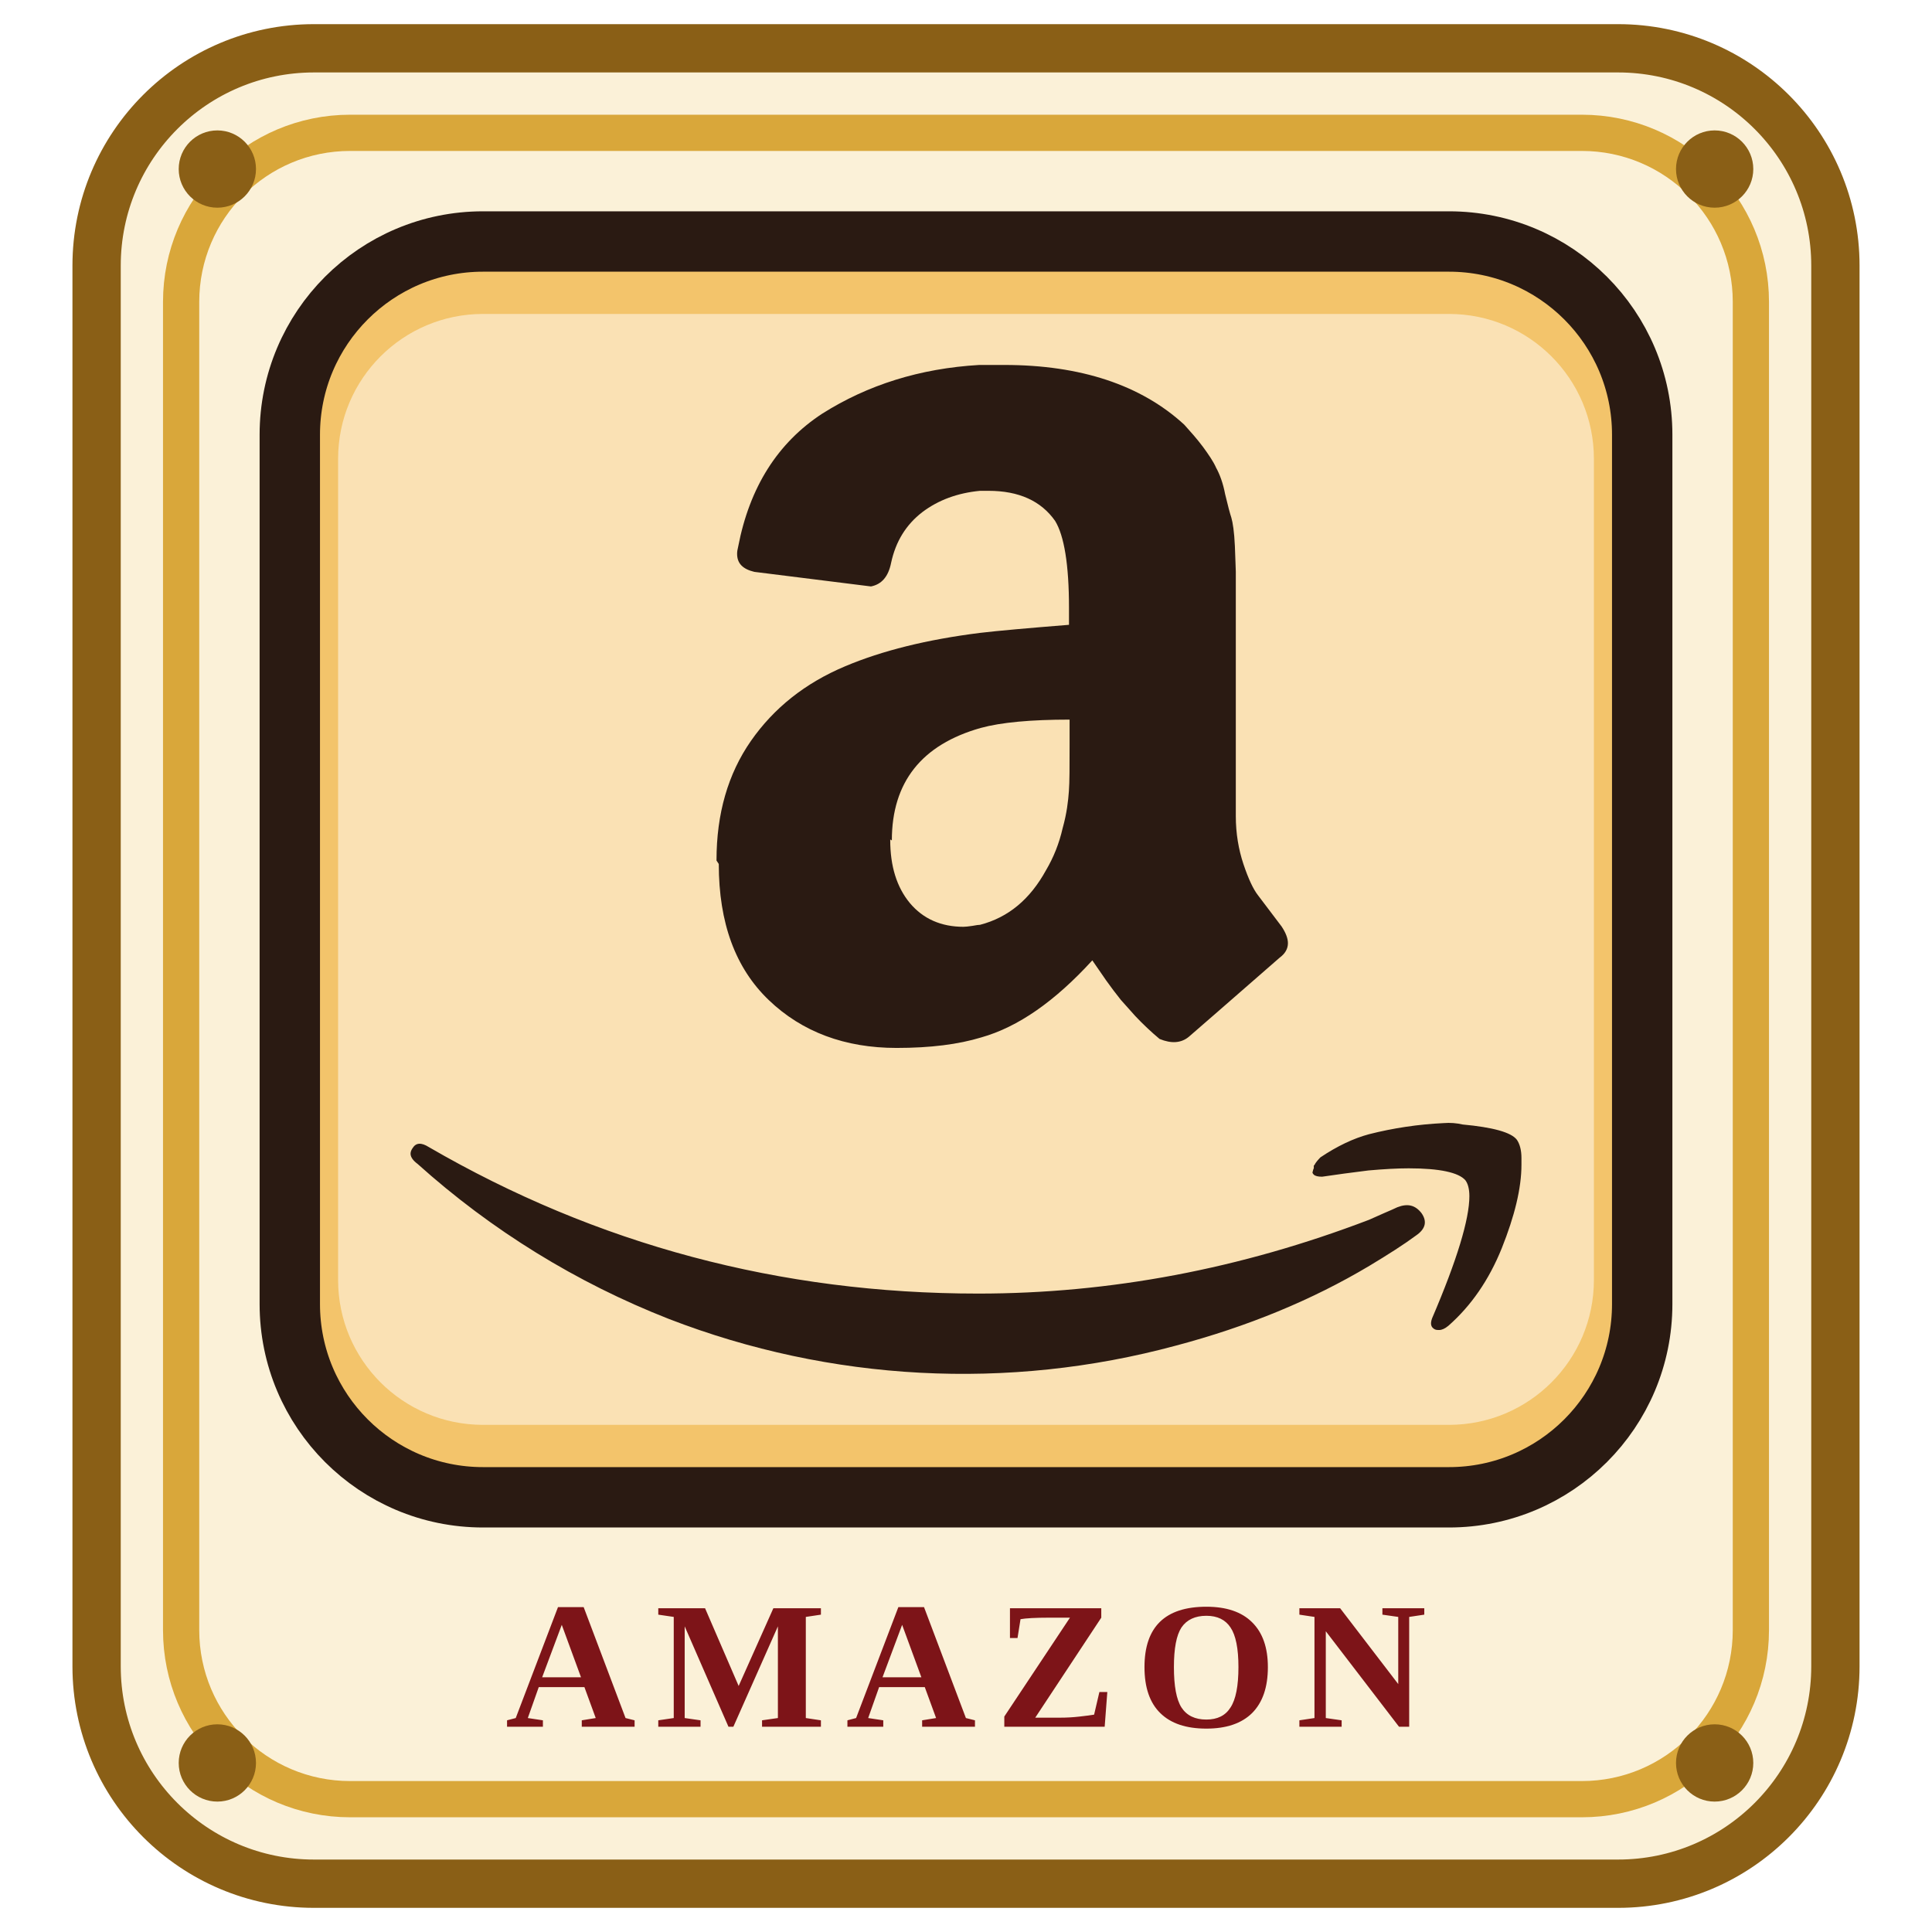
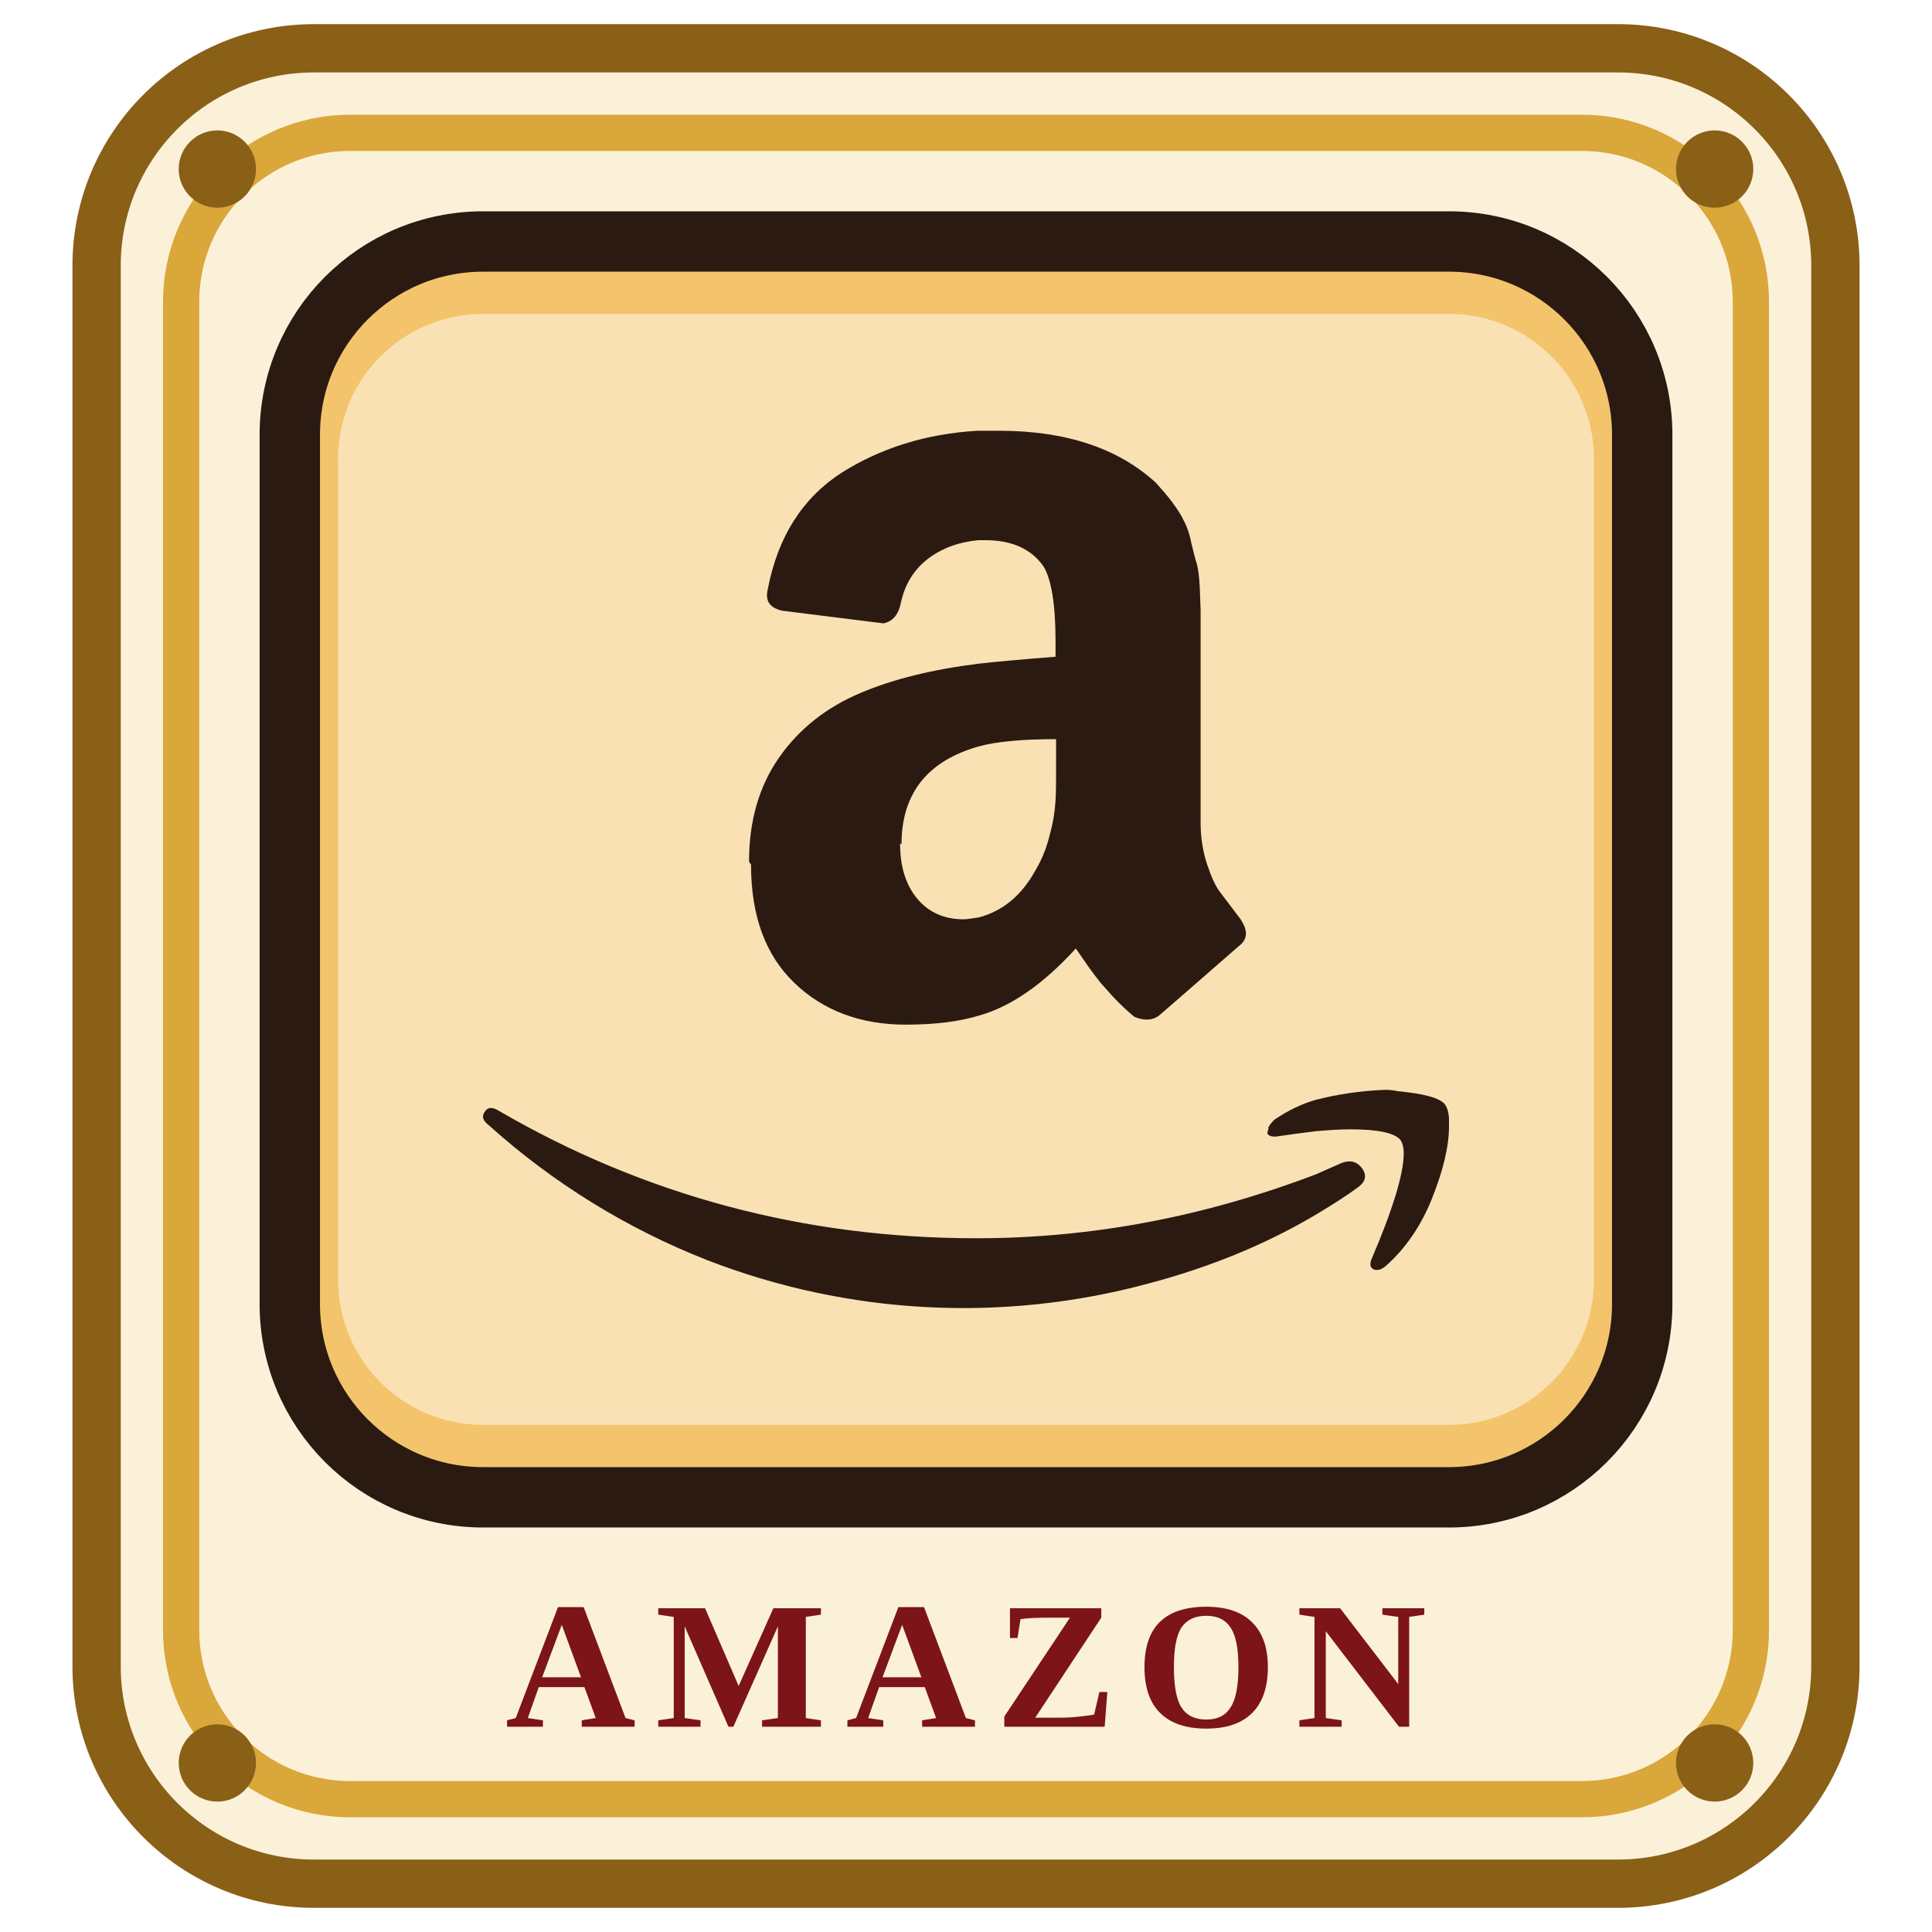
<svg xmlns="http://www.w3.org/2000/svg" viewBox="0 0 80 80">
  <rect x="4" y="2" width="72" height="76" rx="9" fill="#fbf1d8" stroke="#8a5f16" stroke-width="2" />
  <rect x="7.5" y="5.5" width="65" height="69" rx="7" fill="none" stroke="#d9a73a" stroke-width="1.5" />
  <rect x="12" y="10" width="56" height="52" rx="8" fill="#f3c46b" stroke="#2a1a12" stroke-width="2.5" />
  <rect x="14" y="13" width="52" height="46" rx="6" fill="#fffaf0" opacity=".55" />
-   <svg x="15" y="13" width="50" height="46" viewBox="0 0 24 24" preserveAspectRatio="xMidYMid meet" fill="#2a1a12">
+   <svg x="19" y="16" width="42" height="40" viewBox="0 0 24 24" preserveAspectRatio="xMidYMid meet" fill="#2a1a12">
    <path d="M.045 18.02c.072-.116.187-.124.348-.022 3.636 2.11 7.594 3.166 11.87 3.166 2.852 0 5.668-.533 8.447-1.595l.315-.14c.138-.06.234-.1.293-.13.226-.088.39-.046.525.13.12.174.09.336-.12.48-.256.19-.6.41-1.006.654-1.244.743-2.64 1.316-4.185 1.726a17.617 17.617 0 01-10.951-.577 17.88 17.88 0 01-5.43-3.35c-.1-.074-.151-.15-.151-.22 0-.047.021-.09.051-.13zm6.565-6.218c0-1.005.247-1.863.743-2.577.495-.71 1.17-1.25 2.04-1.615.796-.335 1.756-.575 2.912-.72.39-.046 1.033-.103 1.92-.174v-.37c0-.93-.105-1.558-.3-1.875-.302-.43-.78-.65-1.44-.65h-.182c-.48.046-.896.196-1.246.46-.35.27-.575.63-.675 1.096-.06.3-.206.465-.435.51l-2.52-.315c-.248-.06-.372-.18-.372-.39 0-.046.007-.09.022-.15.247-1.29.855-2.25 1.82-2.88.976-.616 2.1-.975 3.39-1.05h.54c1.65 0 2.957.434 3.888 1.29.135.15.27.3.405.48.12.165.224.314.283.45.075.134.15.33.195.57.06.254.105.42.135.51.03.104.062.3.076.615.01.313.02.493.02.553v5.28c0 .376.06.72.165 1.036.105.313.21.54.315.674l.51.674c.09.136.136.256.136.36 0 .12-.06.226-.18.314-1.2 1.05-1.86 1.62-1.963 1.71-.165.135-.375.15-.63.045a6.062 6.062 0 01-.526-.496l-.31-.347a9.391 9.391 0 01-.317-.42l-.3-.435c-.81.886-1.603 1.44-2.4 1.665-.494.15-1.093.227-1.83.227-1.11 0-2.04-.343-2.76-1.034-.72-.69-1.08-1.665-1.08-2.94l-.05-.076zm3.753-.438c0 .566.14 1.02.425 1.364.285.34.675.512 1.155.512.045 0 .106-.007.195-.02.09-.016.134-.023.166-.023.614-.16 1.08-.553 1.424-1.178.165-.28.285-.58.36-.91.09-.32.12-.59.135-.8.015-.195.015-.54.015-1.005v-.54c-.84 0-1.484.06-1.92.18-1.275.36-1.92 1.17-1.92 2.43l-.035-.02zm9.162 7.027c.03-.06.075-.11.132-.17.362-.243.714-.41 1.05-.5a8.094 8.094 0 011.612-.24c.14-.012.28 0 .41.03.65.06 1.05.168 1.172.33.063.09.099.228.099.39v.15c0 .51-.149 1.11-.424 1.8-.278.69-.664 1.248-1.156 1.68-.073.06-.14.09-.197.09-.03 0-.06 0-.09-.012-.09-.044-.107-.12-.064-.24.54-1.26.806-2.143.806-2.64 0-.15-.03-.27-.087-.344-.145-.166-.55-.257-1.224-.257-.243 0-.533.016-.87.046-.363.045-.7.09-1 .135-.09 0-.148-.014-.18-.044-.03-.03-.036-.047-.02-.077 0-.017.006-.03.02-.063v-.06z" />
  </svg>
  <circle cx="9" cy="7" r="1.6" fill="#8a5f16" />
  <circle cx="71" cy="7" r="1.6" fill="#8a5f16" />
  <circle cx="9" cy="73" r="1.6" fill="#8a5f16" />
  <circle cx="71" cy="73" r="1.6" fill="#8a5f16" />
  <text x="40" y="71.5" text-anchor="middle" font-family="Georgia,'Times New Roman',serif" font-size="7.5" font-weight="700" letter-spacing=".8" fill="#7d1418">AMAZON</text>
</svg>
